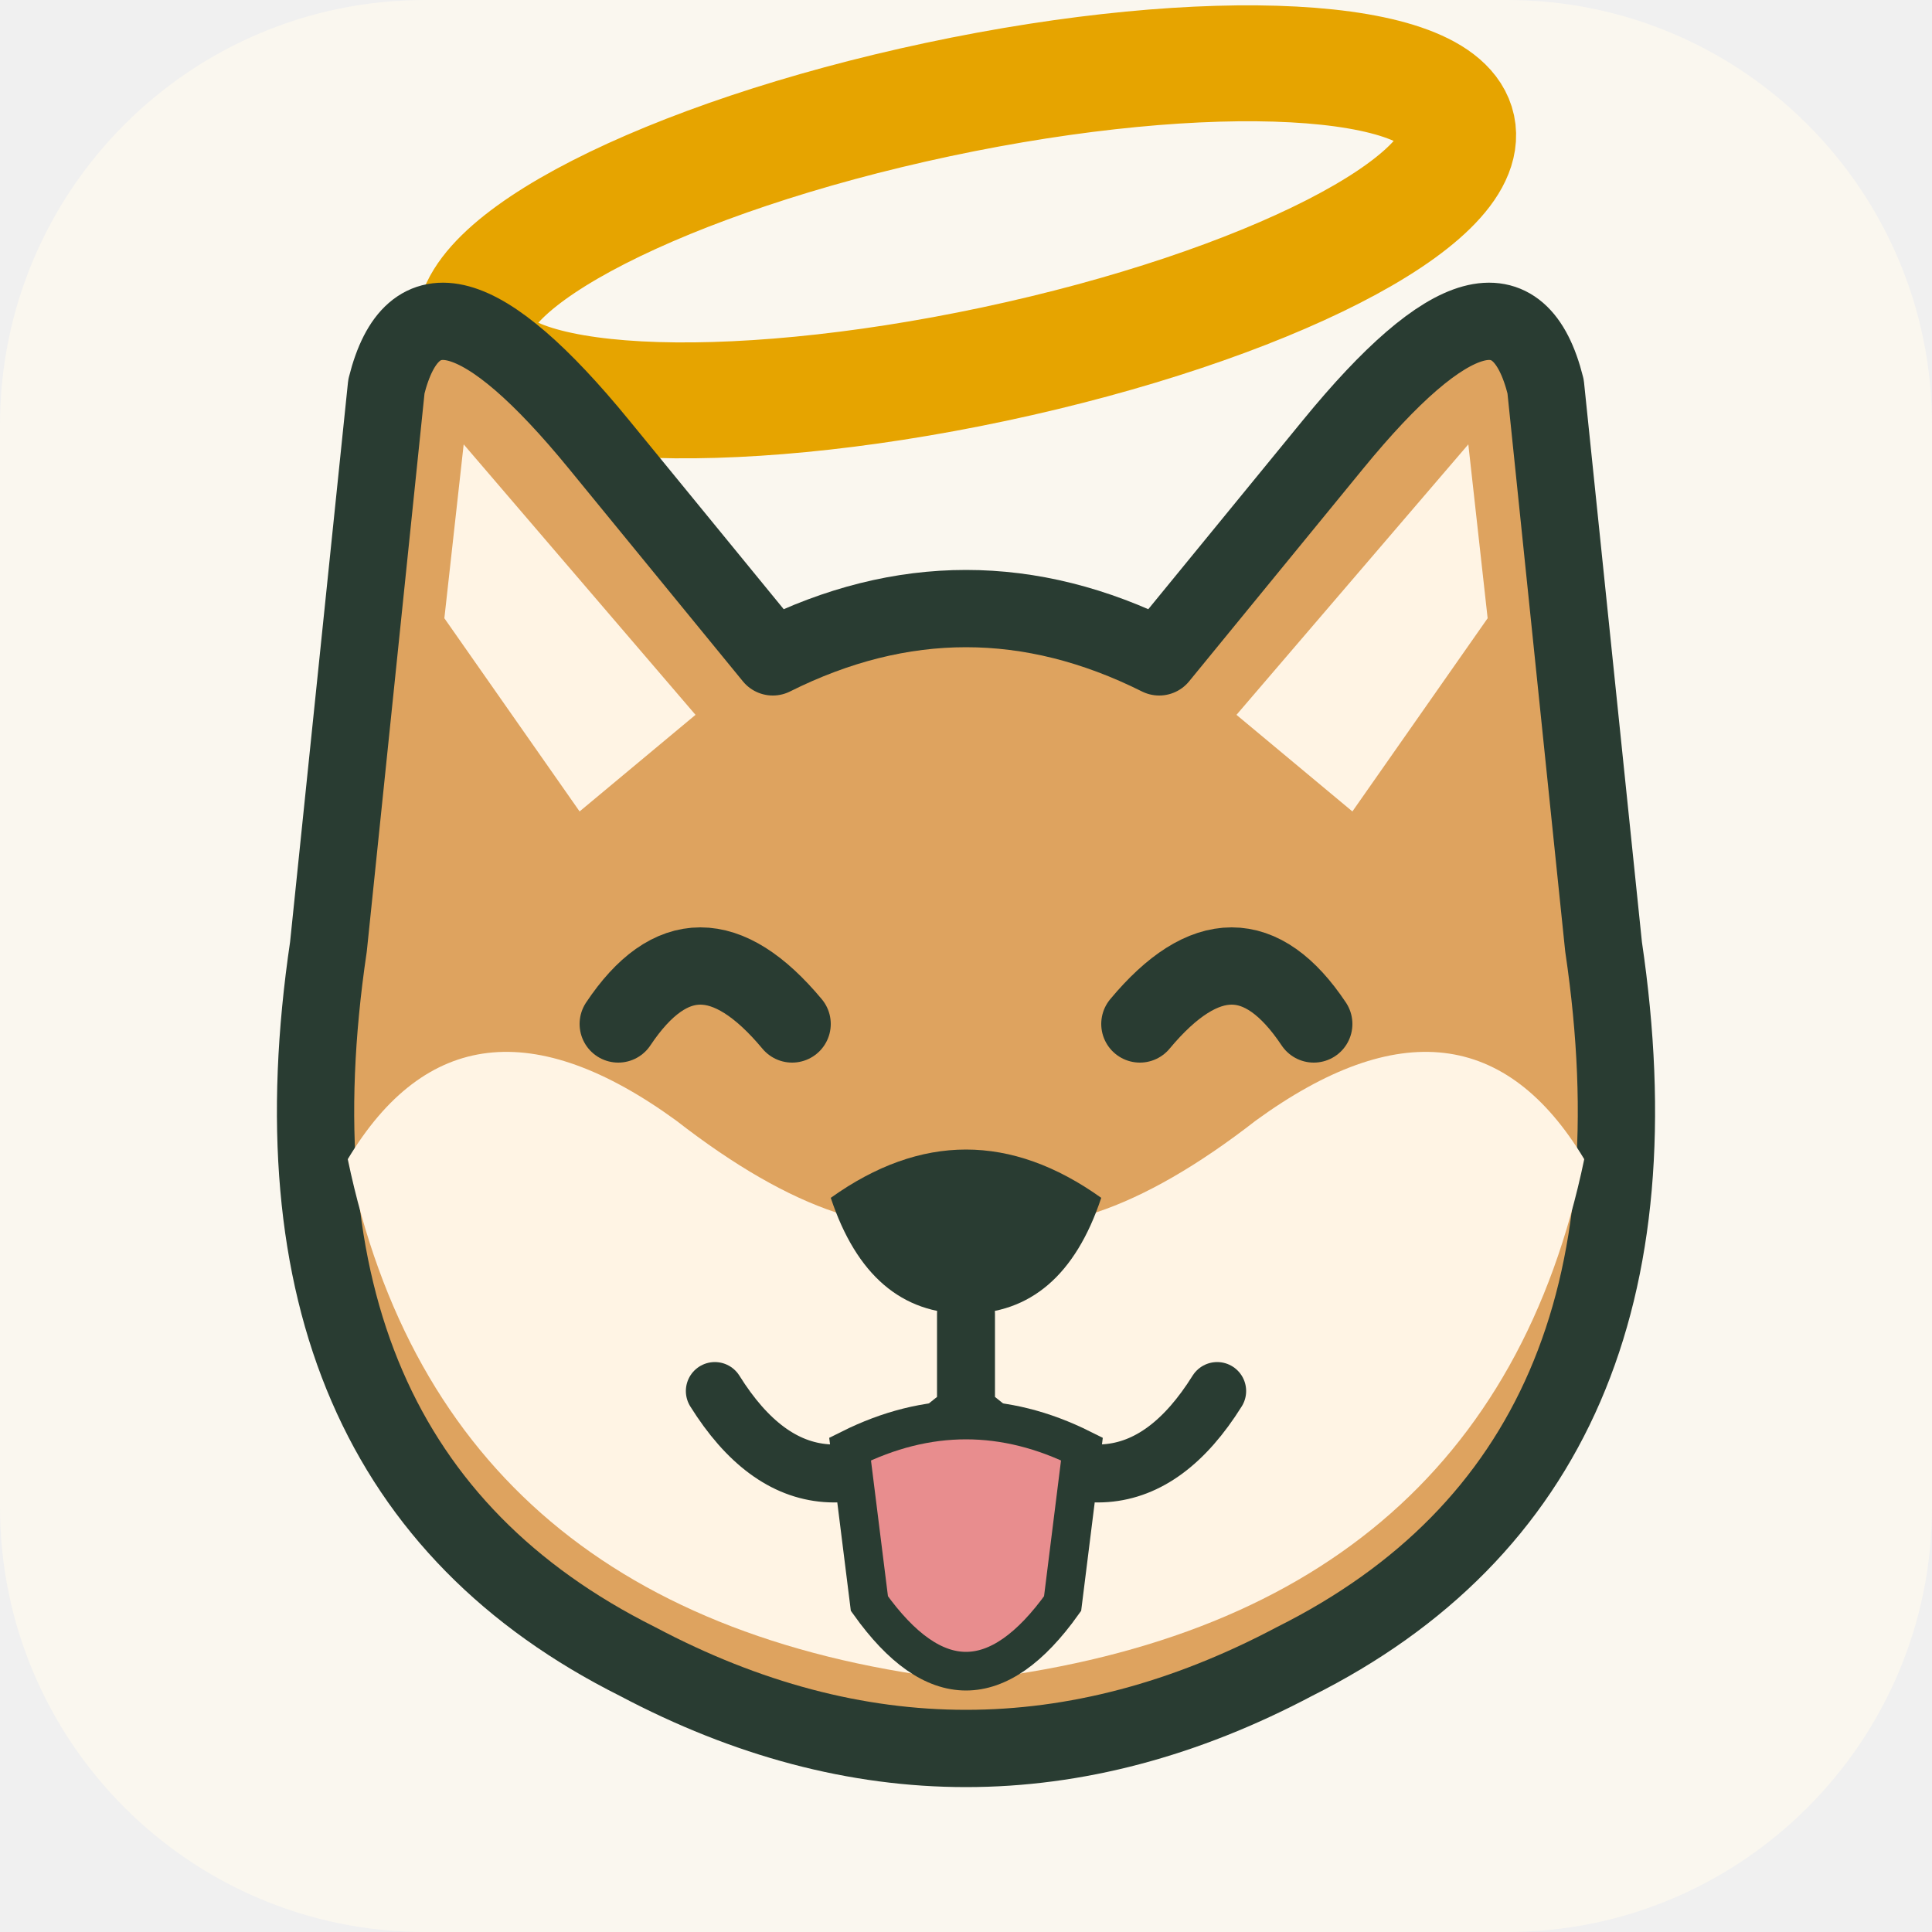
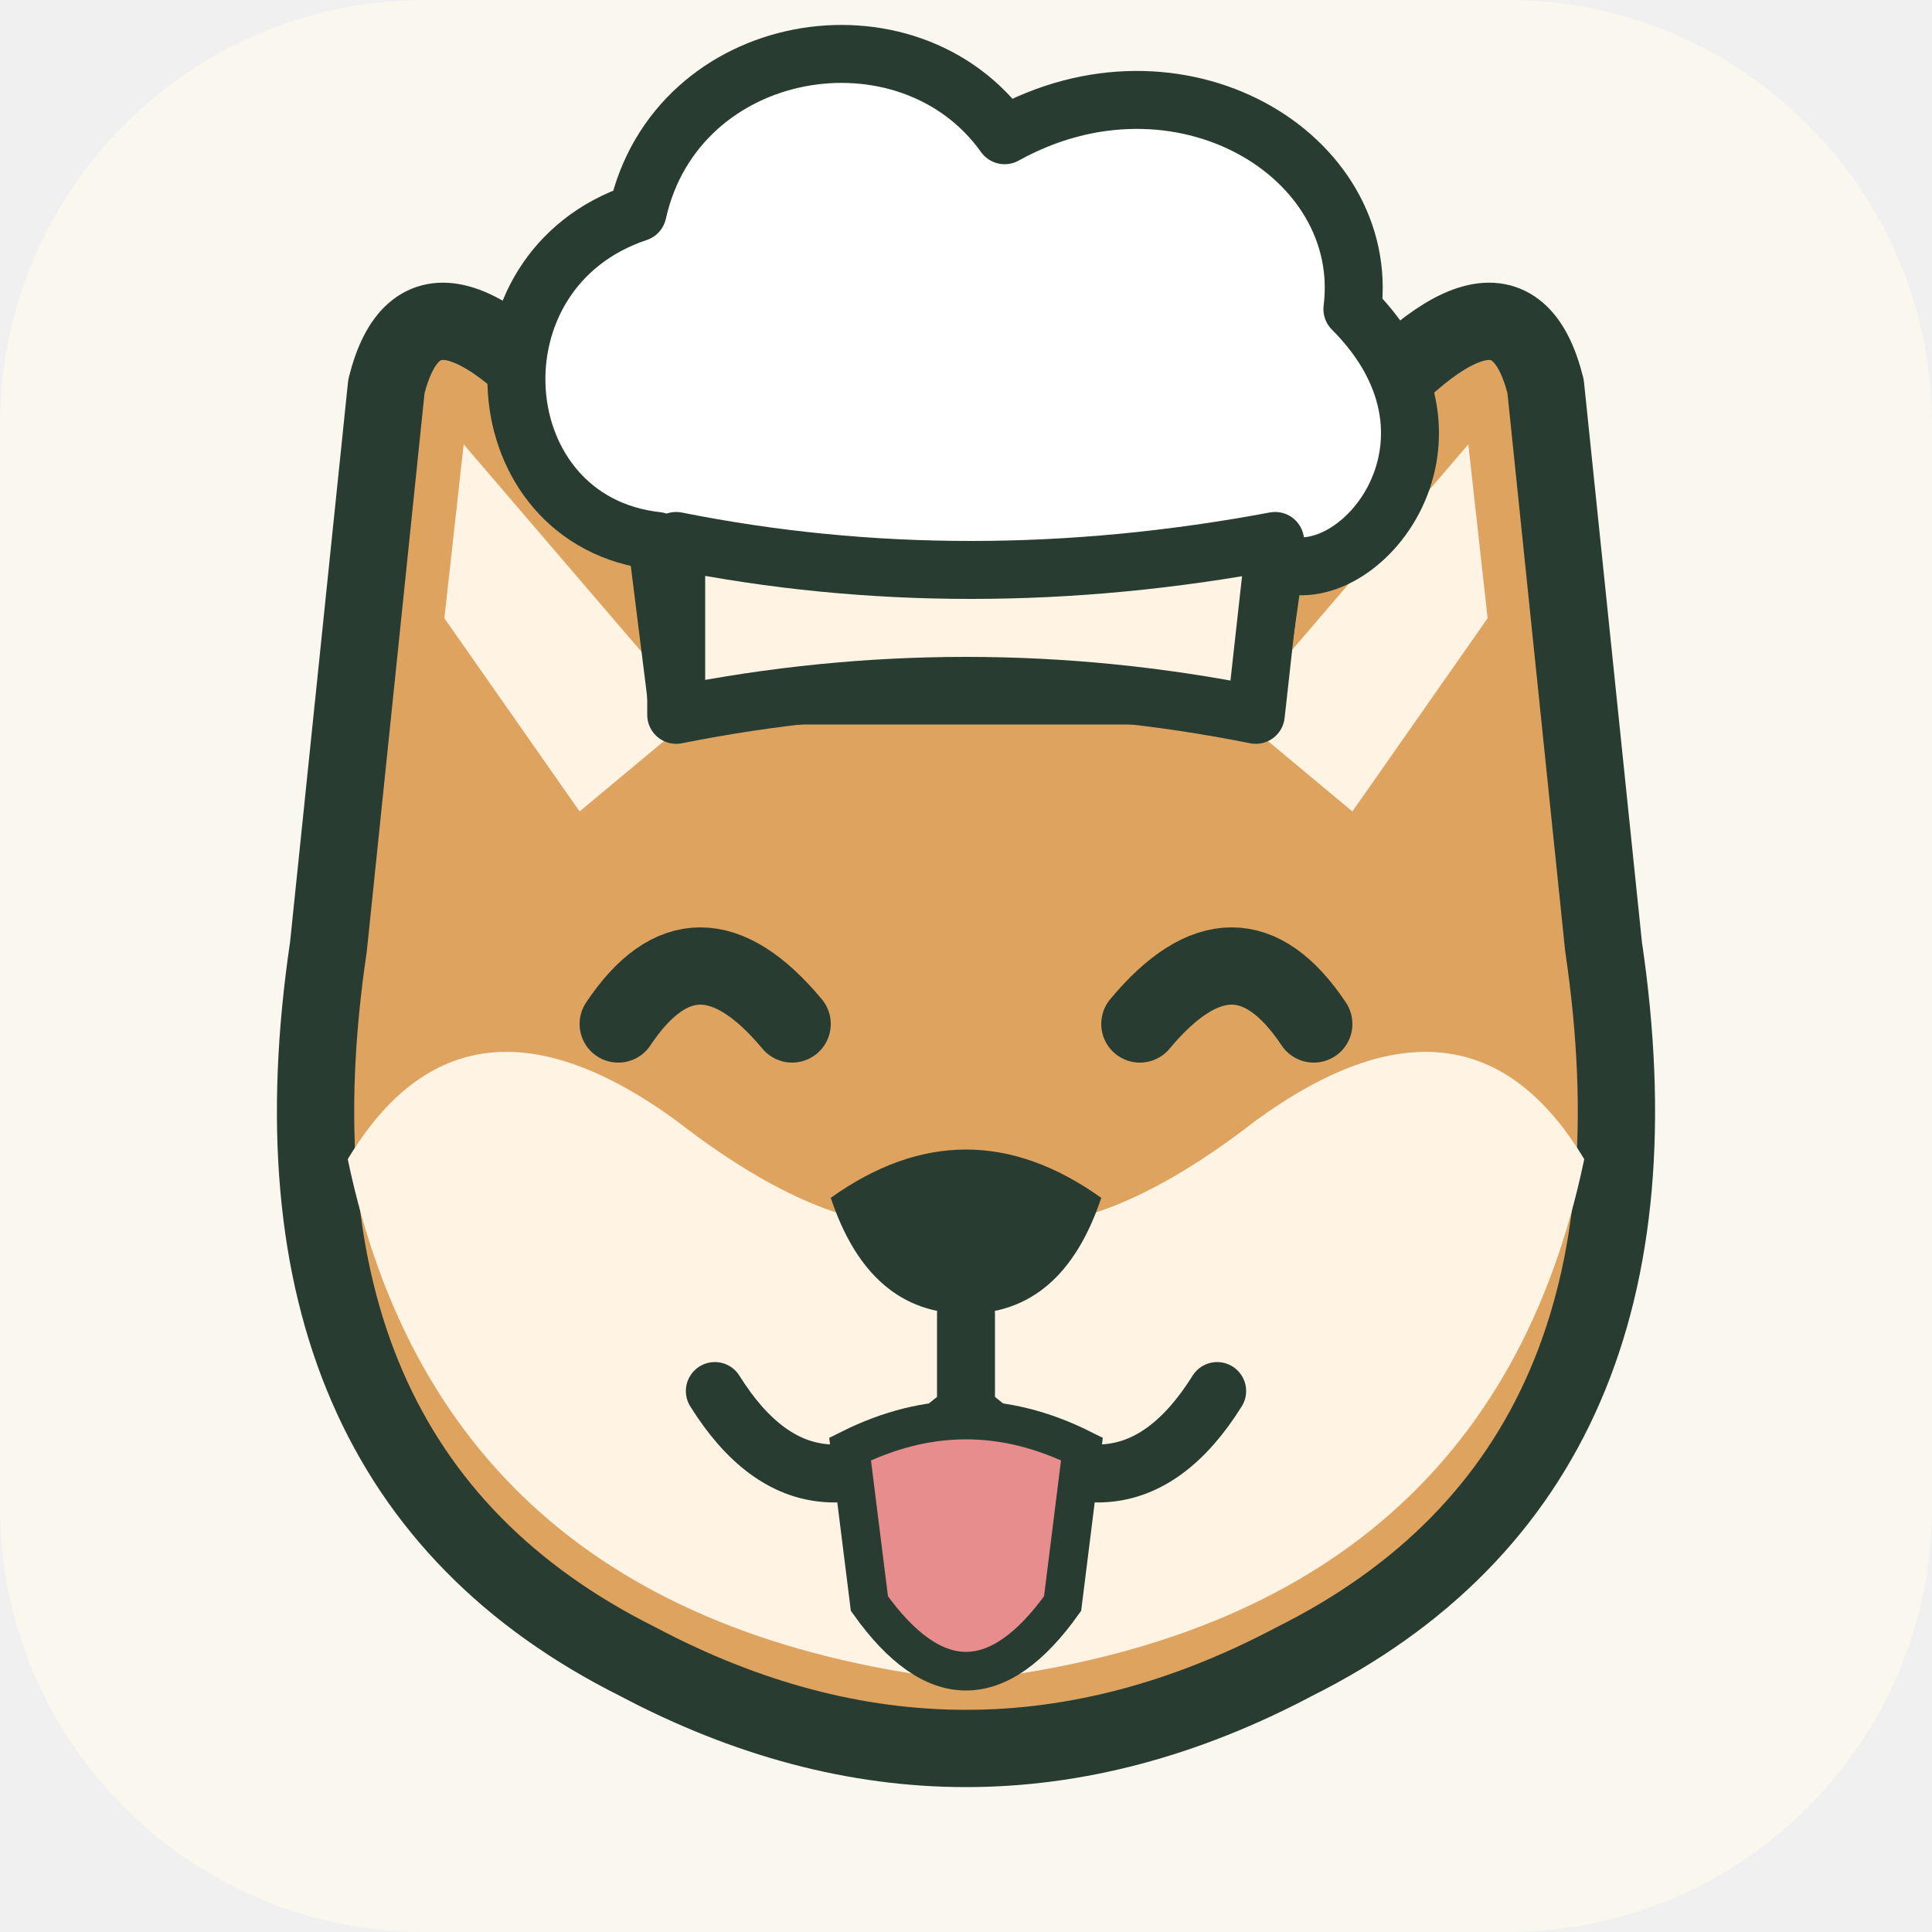
- <svg xmlns="http://www.w3.org/2000/svg" viewBox="0 0 100 100" role="img" aria-label="Ruby, Shiba Inu mit Heiligenschein">
+ <svg xmlns="http://www.w3.org/2000/svg" viewBox="0 0 100 100" role="img" aria-label="Ruby, Shiba Inu mit Kochmütze">
  <rect width="100" height="100" rx="22" fill="#FAF7EF" />
-   <ellipse cx="50" cy="12" rx="26" ry="7" fill="none" stroke="#E6A400" stroke-width="6" transform="rotate(-12 50 12)" />
  <path d="M17 49 20 20Q22 12 31 23L40 34Q50 29 60 34L69 23Q78 12 80 20L83 49Q87 76 67 86Q50 95 33 86Q13 76 17 49Z" fill="#DEA35F" stroke="#293C32" stroke-width="4" stroke-linejoin="round" />
  <path d="M23 32 24 23 36 37 30 42Z M77 32 76 23 64 37 70 42Z" fill="#FFF4E4" />
  <path d="M18 60Q24 50 35 58Q44 65 50 63Q56 65 65 58Q76 50 82 60Q77 84 50 87Q23 84 18 60Z" fill="#FFF4E4" />
  <path d="M32 53Q36 47 41 53 M59 53Q64 47 68 53" fill="none" stroke="#293C32" stroke-width="4" stroke-linecap="round" />
  <path d="M43 62Q50 57 57 62Q55 68 50 68Q45 68 43 62Z" fill="#293C32" />
  <path d="M50 68V73M50 73Q42 80 37 72M50 73Q58 80 63 72" fill="none" stroke="#293C32" stroke-width="3" stroke-linecap="round" />
  <path d="M44 75Q50 72 56 75L55 83Q50 90 45 83Z" fill="#E88D8E" stroke="#293C32" stroke-width="2" />
+   <g fill="#FFFFFF" stroke="#293C32" stroke-width="3" stroke-linejoin="round">
+     <path d="M34 28C25 27 24 14 33 11C35 2 47 0 52 7C61 2 71 8 70 16C77 23 70 31 66 29L65 36H35Z" />
+     <path d="M35 28Q50 31 66 28L65 37Q50 34 35 37Z" fill="#FFF4E4" />
+   </g>
</svg>
